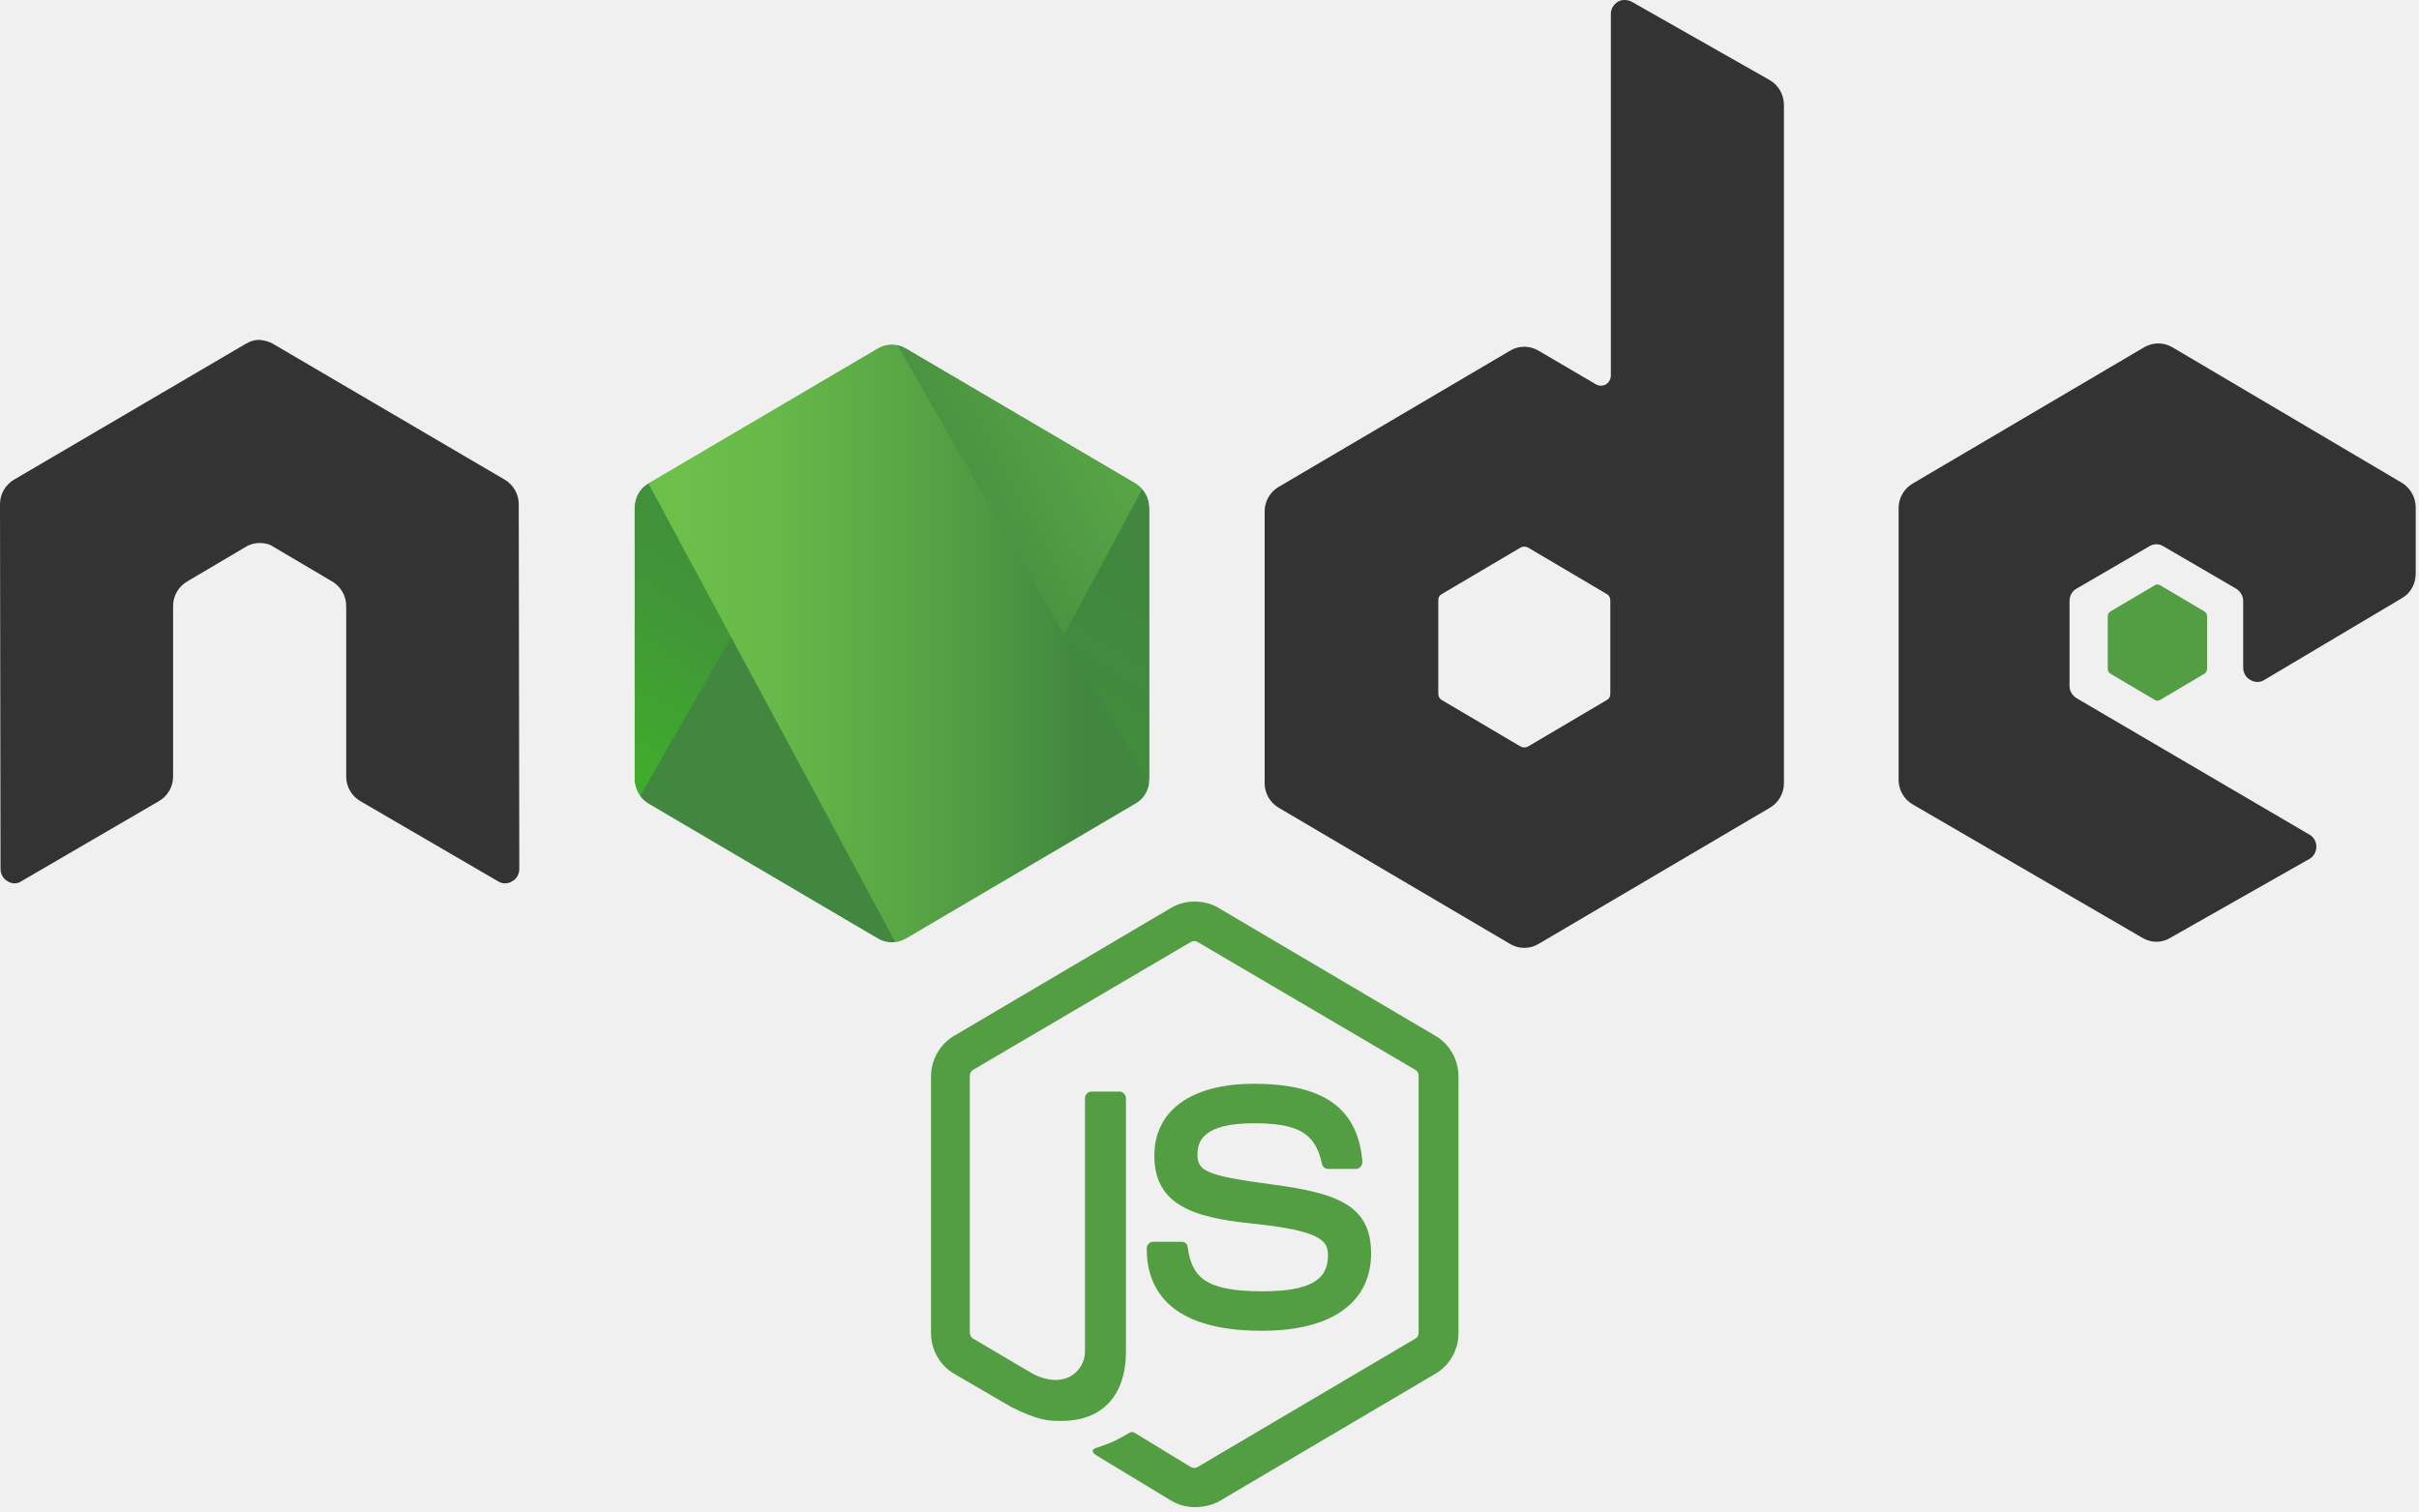
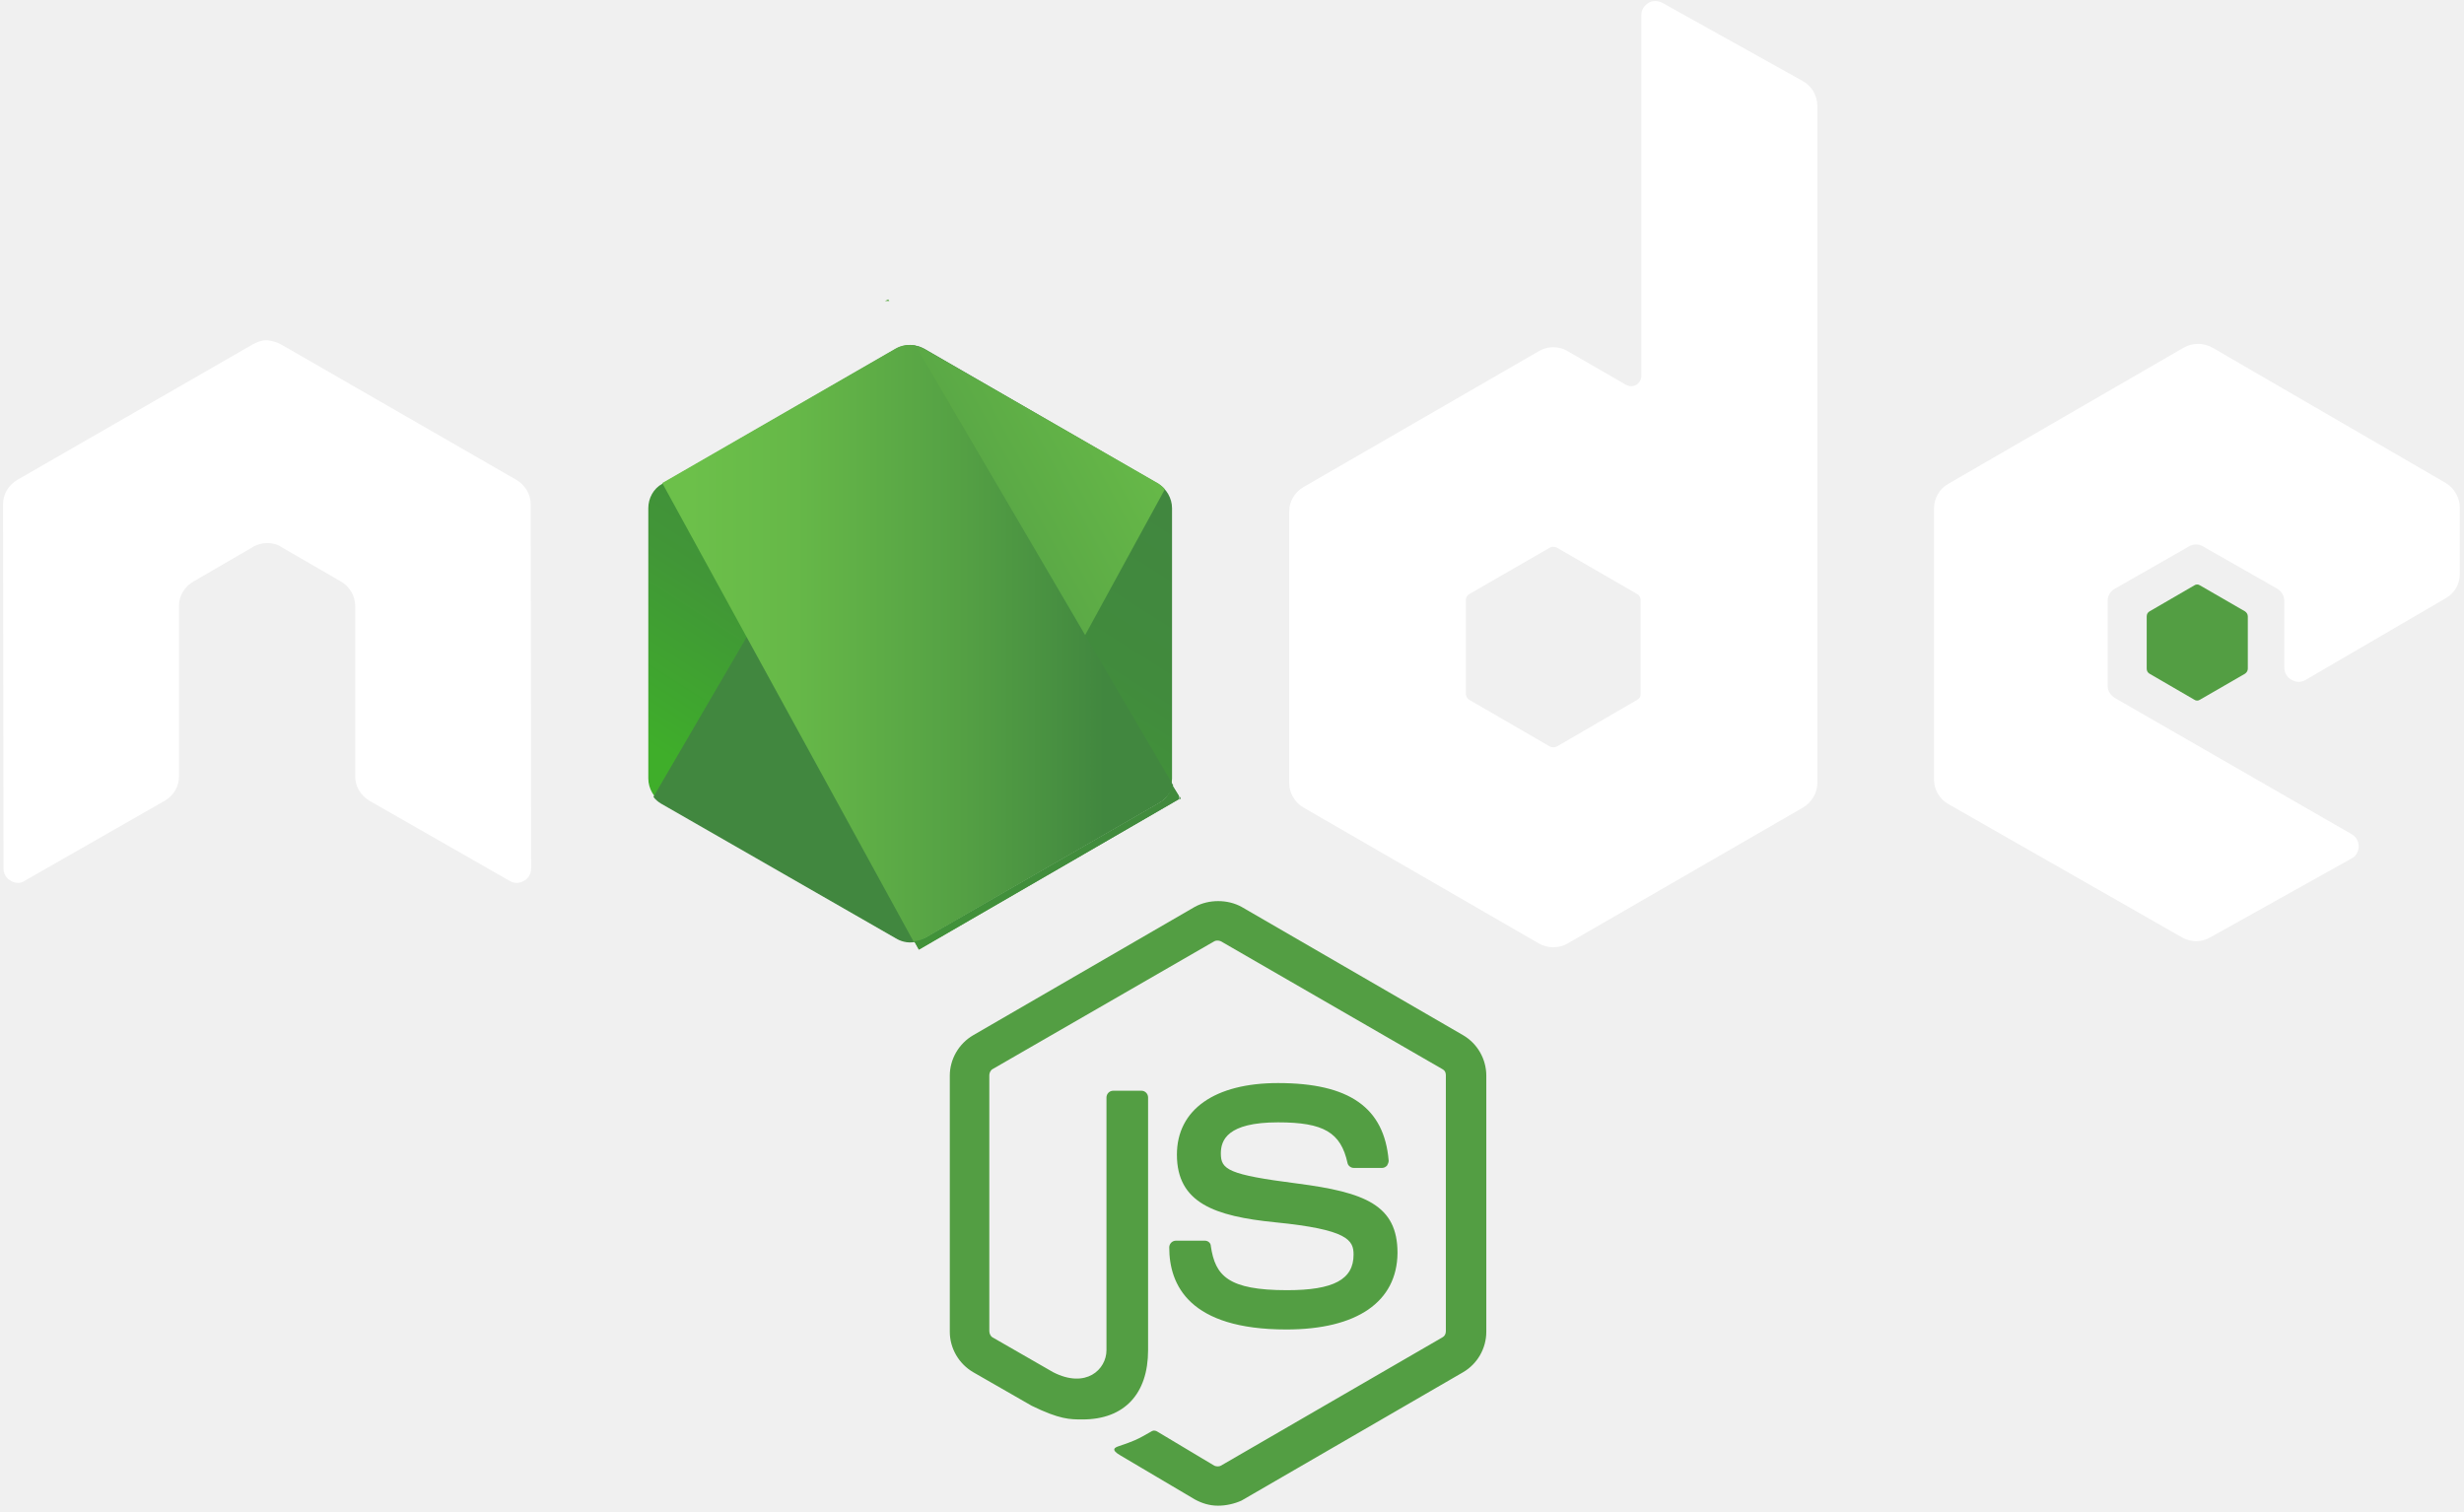
- <svg xmlns="http://www.w3.org/2000/svg" width="104" height="65" viewBox="0 0 104 65" fill="none">
-   <path d="M51.366 64.812C51.014 64.812 50.685 64.717 50.38 64.549L47.258 62.659C46.788 62.396 47.023 62.3 47.164 62.252C47.798 62.037 47.915 61.989 48.572 61.607C48.643 61.559 48.737 61.583 48.807 61.63L51.202 63.09C51.296 63.138 51.413 63.138 51.483 63.09L60.851 57.563C60.944 57.515 60.991 57.42 60.991 57.3V46.271C60.991 46.151 60.944 46.055 60.851 46.008L51.483 40.505C51.39 40.457 51.272 40.457 51.202 40.505L41.835 46.008C41.741 46.055 41.694 46.175 41.694 46.271V57.3C41.694 57.396 41.741 57.515 41.835 57.563L44.394 59.071C45.779 59.788 46.647 58.951 46.647 58.114V47.228C46.647 47.084 46.765 46.941 46.929 46.941H48.126C48.267 46.941 48.408 47.06 48.408 47.228V58.114C48.408 60.004 47.399 61.104 45.638 61.104C45.098 61.104 44.675 61.104 43.478 60.506L41.013 59.071C40.403 58.712 40.027 58.042 40.027 57.324V46.295C40.027 45.577 40.403 44.907 41.013 44.548L50.38 39.022C50.967 38.687 51.765 38.687 52.352 39.022L61.719 44.548C62.33 44.907 62.705 45.577 62.705 46.295V57.324C62.705 58.042 62.33 58.712 61.719 59.071L52.352 64.597C52.047 64.741 51.695 64.812 51.366 64.812ZM54.254 57.228C50.145 57.228 49.3 55.314 49.3 53.687C49.3 53.544 49.418 53.4 49.582 53.4H50.803C50.944 53.4 51.061 53.496 51.061 53.64C51.249 54.908 51.789 55.53 54.277 55.53C56.249 55.53 57.094 55.075 57.094 53.998C57.094 53.376 56.86 52.922 53.784 52.611C51.225 52.348 49.629 51.773 49.629 49.692C49.629 47.754 51.225 46.606 53.902 46.606C56.907 46.606 58.386 47.658 58.573 49.955C58.573 50.027 58.55 50.099 58.503 50.17C58.456 50.218 58.386 50.266 58.315 50.266H57.094C56.977 50.266 56.86 50.17 56.836 50.051C56.554 48.735 55.827 48.304 53.902 48.304C51.742 48.304 51.483 49.07 51.483 49.644C51.483 50.338 51.789 50.553 54.7 50.936C57.587 51.319 58.949 51.869 58.949 53.927C58.925 56.032 57.235 57.228 54.254 57.228Z" fill="#539E43" />
-   <path d="M22.302 21.676C22.302 21.245 22.068 20.839 21.692 20.623L11.738 14.786C11.574 14.69 11.386 14.642 11.198 14.618H11.104C10.916 14.618 10.729 14.69 10.564 14.786L0.61 20.623C0.235 20.839 0 21.245 0 21.676L0.023 37.371C0.023 37.586 0.141 37.801 0.329 37.897C0.516 38.017 0.751 38.017 0.916 37.897L6.832 34.452C7.207 34.237 7.442 33.83 7.442 33.399V26.054C7.442 25.624 7.677 25.217 8.052 25.002L10.564 23.518C10.752 23.399 10.963 23.351 11.175 23.351C11.386 23.351 11.597 23.399 11.762 23.518L14.274 25.002C14.649 25.217 14.884 25.624 14.884 26.054V33.399C14.884 33.83 15.119 34.237 15.494 34.452L21.41 37.897C21.598 38.017 21.833 38.017 22.021 37.897C22.209 37.801 22.326 37.586 22.326 37.371L22.302 21.676Z" fill="#333333" />
-   <path d="M70.147 0.072C69.959 -0.024 69.725 -0.024 69.56 0.072C69.373 0.191 69.255 0.383 69.255 0.598V16.149C69.255 16.293 69.185 16.436 69.044 16.532C68.903 16.604 68.762 16.604 68.621 16.532L66.133 15.073C65.757 14.857 65.311 14.857 64.936 15.073L54.981 20.934C54.606 21.15 54.371 21.556 54.371 21.987V33.686C54.371 34.117 54.606 34.524 54.981 34.739L64.936 40.6C65.311 40.816 65.757 40.816 66.133 40.6L76.087 34.739C76.462 34.524 76.697 34.117 76.697 33.686V4.522C76.697 4.067 76.462 3.661 76.087 3.445L70.147 0.072ZM69.232 29.834C69.232 29.954 69.185 30.05 69.091 30.098L65.687 32.107C65.593 32.155 65.475 32.155 65.382 32.107L61.977 30.098C61.883 30.05 61.837 29.93 61.837 29.834V25.815C61.837 25.695 61.883 25.6 61.977 25.552L65.382 23.542C65.475 23.494 65.593 23.494 65.687 23.542L69.091 25.552C69.185 25.6 69.232 25.719 69.232 25.815V29.834Z" fill="#333333" />
-   <path d="M103.272 25.719C103.648 25.504 103.859 25.097 103.859 24.666V21.819C103.859 21.389 103.624 20.982 103.272 20.767L93.389 14.929C93.013 14.714 92.567 14.714 92.191 14.929L82.237 20.791C81.862 21.006 81.627 21.413 81.627 21.843V33.543C81.627 33.973 81.862 34.38 82.237 34.595L92.121 40.337C92.497 40.553 92.943 40.553 93.295 40.337L99.281 36.94C99.469 36.844 99.587 36.629 99.587 36.414C99.587 36.198 99.469 35.983 99.281 35.887L89.28 30.026C89.093 29.906 88.975 29.715 88.975 29.499V25.839C88.975 25.623 89.093 25.408 89.28 25.312L92.403 23.494C92.591 23.375 92.825 23.375 93.013 23.494L96.135 25.312C96.323 25.432 96.441 25.623 96.441 25.839V28.71C96.441 28.925 96.558 29.14 96.746 29.236C96.934 29.356 97.168 29.356 97.356 29.236L103.272 25.719Z" fill="#333333" />
-   <path d="M92.638 25.169C92.708 25.121 92.802 25.121 92.872 25.169L94.774 26.293C94.844 26.341 94.891 26.413 94.891 26.509V28.758C94.891 28.853 94.844 28.925 94.774 28.973L92.872 30.098C92.802 30.145 92.708 30.145 92.638 30.098L90.736 28.973C90.665 28.925 90.618 28.853 90.618 28.758V26.509C90.618 26.413 90.665 26.341 90.736 26.293L92.638 25.169Z" fill="#539E43" />
-   <mask id="mask0" mask-type="alpha" maskUnits="userSpaceOnUse" x="27" y="14" width="23" height="27">
-     <path d="M38.947 14.977C38.572 14.762 38.126 14.762 37.75 14.977L27.866 20.791C27.491 21.006 27.279 21.413 27.279 21.843V33.495C27.279 33.925 27.514 34.332 27.866 34.547L37.75 40.361C38.126 40.577 38.572 40.577 38.947 40.361L48.831 34.547C49.206 34.332 49.418 33.925 49.418 33.495V21.843C49.418 21.413 49.183 21.006 48.831 20.791L38.947 14.977Z" fill="white" />
-   </mask>
-   <g mask="url(#mask0)">
-     <path d="M38.947 14.977C38.572 14.762 38.126 14.762 37.75 14.977L27.866 20.791C27.491 21.006 27.279 21.413 27.279 21.843V33.495C27.279 33.925 27.514 34.332 27.866 34.547L37.75 40.361C38.126 40.577 38.572 40.577 38.947 40.361L48.831 34.547C49.206 34.332 49.418 33.925 49.418 33.495V21.843C49.418 21.413 49.183 21.006 48.831 20.791L38.947 14.977Z" fill="url(#paint0_linear)" />
-     <path d="M48.854 20.79L38.924 14.976C38.83 14.928 38.712 14.881 38.618 14.857L27.491 34.284C27.585 34.403 27.702 34.499 27.819 34.571L37.75 40.385C38.032 40.552 38.36 40.6 38.666 40.504L49.112 21.029C49.042 20.934 48.948 20.862 48.854 20.79Z" fill="url(#paint1_linear)" />
-     <path fill-rule="evenodd" clip-rule="evenodd" d="M48.878 34.548C49.159 34.38 49.371 34.093 49.465 33.782L38.572 14.834C38.29 14.786 37.985 14.81 37.726 14.977L27.866 20.767L38.501 40.529C38.642 40.505 38.806 40.457 38.947 40.385L48.878 34.548Z" fill="url(#paint2_linear)" />
-     <path fill-rule="evenodd" clip-rule="evenodd" d="M48.878 34.547L38.971 40.361C38.83 40.433 38.689 40.481 38.525 40.505L38.712 40.864L49.699 34.38V34.236L49.418 33.758C49.371 34.093 49.159 34.38 48.878 34.547Z" fill="url(#paint3_linear)" />
-     <path fill-rule="evenodd" clip-rule="evenodd" d="M48.878 34.547L38.971 40.361C38.83 40.433 38.689 40.481 38.525 40.505L38.712 40.864L49.699 34.38V34.236L49.418 33.758C49.371 34.093 49.159 34.38 48.878 34.547Z" fill="url(#paint4_linear)" />
+ <svg xmlns="http://www.w3.org/2000/svg" xmlns:xlink="http://www.w3.org/1999/xlink" xml:space="preserve" width="106px" height="65px" version="1.1" style="shape-rendering:geometricPrecision; text-rendering:geometricPrecision; image-rendering:optimizeQuality; fill-rule:evenodd; clip-rule:evenodd" viewBox="0 0 106 65">
+   <defs>
+     <style type="text/css">
+    
+     .fil3 {fill:none;fill-rule:nonzero}
+     .fil0 {fill:#539E43;fill-rule:nonzero}
+     .fil1 {fill:white;fill-rule:nonzero}
+     .fil6 {fill:url(#id0)}
+     .fil8 {fill:url(#id1)}
+     .fil9 {fill:url(#id2)}
+     .fil5 {fill:url(#id3)}
+     .fil7 {fill:url(#id4)}
+     .fil4 {fill:url(#id5);fill-rule:nonzero}
+     .fil2 {fill:url(#id6);fill-rule:nonzero}
+    
+   </style>
+     <linearGradient id="id0" gradientUnits="userSpaceOnUse" x1="27.53" y1="27.68" x2="50.8" y2="27.68">
+       <stop offset="0" style="stop-opacity:1; stop-color:#6CC04A" />
+       <stop offset="0.09" style="stop-opacity:1; stop-color:#6CC04A" />
+       <stop offset="0.29" style="stop-opacity:1; stop-color:#66B848" />
+       <stop offset="0.6" style="stop-opacity:1; stop-color:#54A044" />
+       <stop offset="0.859" style="stop-opacity:1; stop-color:#41873F" />
+       <stop offset="1" style="stop-opacity:1; stop-color:#41873F" />
+     </linearGradient>
+     <linearGradient id="id1" gradientUnits="userSpaceOnUse" xlink:href="#id0" x1="27.52" y1="37.28" x2="50.8" y2="37.28">
+   </linearGradient>
+     <linearGradient id="id2" gradientUnits="userSpaceOnUse" x1="49.96" y1="25.74" x2="44.06" y2="56.63">
+       <stop offset="0" style="stop-opacity:1; stop-color:#41873F" />
+       <stop offset="0.329" style="stop-opacity:1; stop-color:#418B3D" />
+       <stop offset="0.639" style="stop-opacity:1; stop-color:#419637" />
+       <stop offset="0.929" style="stop-opacity:1; stop-color:#3FA92D" />
+       <stop offset="1" style="stop-opacity:1; stop-color:#3FAE2A" />
+     </linearGradient>
+     <linearGradient id="id3" gradientUnits="userSpaceOnUse" xlink:href="#id0" x1="29.63" y1="12.94" x2="48.25" y2="12.94">
+   </linearGradient>
+     <linearGradient id="id4" gradientUnits="userSpaceOnUse" xlink:href="#id0" x1="43.77" y1="34.34" x2="50.75" y2="34.34">
+   </linearGradient>
+     <linearGradient id="id5" gradientUnits="userSpaceOnUse" x1="36.58" y1="43.31" x2="64.19" y2="28.31">
+       <stop offset="0" style="stop-opacity:1; stop-color:#41873F" />
+       <stop offset="0.141" style="stop-opacity:1; stop-color:#41873F" />
+       <stop offset="0.4" style="stop-opacity:1; stop-color:#54A044" />
+       <stop offset="0.71" style="stop-opacity:1; stop-color:#66B848" />
+       <stop offset="0.91" style="stop-opacity:1; stop-color:#6CC04A" />
+       <stop offset="1" style="stop-opacity:1; stop-color:#6CC04A" />
+     </linearGradient>
+     <linearGradient id="id6" gradientUnits="userSpaceOnUse" xlink:href="#id2" x1="44.22" y1="18.09" x2="33.19" y2="35.41">
+   </linearGradient>
+   </defs>
+   <g id="Layer_x0020_1">
+     <g id="SVGRepo_iconCarrier">
+       <g>
+         <path class="fil0" d="M52.4 64.77c-0.36,0 -0.69,-0.1 -1,-0.27l-3.18 -1.88c-0.48,-0.27 -0.24,-0.36 -0.09,-0.41 0.64,-0.22 0.76,-0.26 1.43,-0.65 0.07,-0.04 0.17,-0.02 0.24,0.03l2.44 1.46c0.09,0.04 0.21,0.04 0.28,0l9.53 -5.52c0.1,-0.05 0.15,-0.15 0.15,-0.27l0 -11.01c0,-0.12 -0.05,-0.21 -0.15,-0.26l-9.53 -5.5c-0.09,-0.04 -0.21,-0.04 -0.28,0l-9.54 5.5c-0.09,0.05 -0.14,0.17 -0.14,0.26l0 11.01c0,0.1 0.05,0.22 0.14,0.27l2.61 1.5c1.41,0.72 2.29,-0.12 2.29,-0.95l0 -10.87c0,-0.15 0.12,-0.29 0.29,-0.29l1.22 0c0.14,0 0.28,0.12 0.28,0.29l0 10.87c0,1.88 -1.02,2.98 -2.82,2.98 -0.55,0 -0.98,0 -2.19,-0.59l-2.51 -1.44c-0.62,-0.36 -1.01,-1.03 -1.01,-1.74l0 -11.02c0,-0.71 0.39,-1.38 1.01,-1.74l9.53 -5.52c0.6,-0.33 1.41,-0.33 2.01,0l9.53 5.52c0.62,0.36 1,1.03 1,1.74l0 11.02c0,0.71 -0.38,1.38 -1,1.74l-9.53 5.52c-0.31,0.14 -0.67,0.22 -1.01,0.22zm2.94 -7.58c-4.18,0 -5.04,-1.91 -5.04,-3.53 0,-0.15 0.12,-0.29 0.29,-0.29l1.24 0c0.14,0 0.26,0.1 0.26,0.24 0.19,1.27 0.74,1.89 3.28,1.89 2,0 2.86,-0.46 2.86,-1.53 0,-0.62 -0.24,-1.08 -3.37,-1.39 -2.6,-0.26 -4.23,-0.83 -4.23,-2.91 0,-1.94 1.63,-3.08 4.35,-3.08 3.06,0 4.57,1.05 4.76,3.34 0,0.07 -0.03,0.14 -0.07,0.21 -0.05,0.05 -0.12,0.1 -0.2,0.1l-1.24 0c-0.12,0 -0.24,-0.1 -0.26,-0.21 -0.29,-1.32 -1.03,-1.75 -2.99,-1.75 -2.19,0 -2.46,0.77 -2.46,1.34 0,0.69 0.31,0.91 3.28,1.29 2.93,0.38 4.32,0.93 4.32,2.99 -0.02,2.1 -1.74,3.29 -4.78,3.29z" />
+         <path class="fil1" d="M22.83 21.69c0,-0.43 -0.24,-0.83 -0.62,-1.05l-10.13 -5.83c-0.17,-0.09 -0.36,-0.14 -0.55,-0.17l-0.1 0c-0.19,0 -0.38,0.08 -0.55,0.17l-10.13 5.83c-0.38,0.22 -0.62,0.62 -0.62,1.05l0.02 15.67c0,0.22 0.12,0.43 0.32,0.53 0.19,0.12 0.43,0.12 0.59,0l6.02 -3.44c0.39,-0.22 0.62,-0.62 0.62,-1.05l0 -7.34c0,-0.43 0.24,-0.83 0.63,-1.05l2.55 -1.48c0.19,-0.12 0.41,-0.17 0.62,-0.17 0.22,0 0.43,0.05 0.6,0.17l2.56 1.48c0.38,0.22 0.62,0.62 0.62,1.05l0 7.34c0,0.43 0.24,0.83 0.62,1.05l6.02 3.44c0.19,0.12 0.43,0.12 0.62,0 0.19,-0.1 0.31,-0.31 0.31,-0.53l-0.02 -15.67 0 0z" />
+         <path class="fil1" d="M71.51 0.12c-0.19,-0.1 -0.43,-0.1 -0.59,0 -0.19,0.12 -0.31,0.31 -0.31,0.52l0 15.53c0,0.15 -0.07,0.29 -0.22,0.39 -0.14,0.07 -0.28,0.07 -0.43,0l-2.53 -1.46c-0.38,-0.22 -0.84,-0.22 -1.22,0l-10.13 5.85c-0.38,0.22 -0.62,0.62 -0.62,1.05l0 11.68c0,0.43 0.24,0.84 0.62,1.06l10.13 5.85c0.38,0.21 0.84,0.21 1.22,0l10.13 -5.85c0.38,-0.22 0.62,-0.63 0.62,-1.06l0 -29.12c0,-0.45 -0.24,-0.86 -0.62,-1.07l-6.05 -3.37 0 0zm-0.93 29.72c0,0.12 -0.04,0.21 -0.14,0.26l-3.46 2.01c-0.1,0.05 -0.22,0.05 -0.31,0l-3.47 -2.01c-0.09,-0.05 -0.14,-0.17 -0.14,-0.26l0 -4.02c0,-0.11 0.05,-0.21 0.14,-0.26l3.47 -2c0.09,-0.05 0.21,-0.05 0.31,0l3.46 2c0.1,0.05 0.14,0.17 0.14,0.26l0 4.02 0 0z" />
+         <g>
+           <path class="fil1" d="M105.22 25.73c0.39,-0.22 0.6,-0.62 0.6,-1.05l0 -2.84c0,-0.43 -0.24,-0.84 -0.6,-1.06l-10.05 -5.83c-0.39,-0.21 -0.84,-0.21 -1.22,0l-10.13 5.86c-0.38,0.21 -0.62,0.62 -0.62,1.05l0 11.68c0,0.43 0.24,0.84 0.62,1.05l10.06 5.74c0.38,0.21 0.83,0.21 1.19,0l6.09 -3.4c0.19,-0.09 0.31,-0.31 0.31,-0.52 0,-0.22 -0.12,-0.43 -0.31,-0.53l-10.17 -5.85c-0.2,-0.12 -0.32,-0.31 -0.32,-0.53l0 -3.65c0,-0.22 0.12,-0.43 0.32,-0.53l3.17 -1.81c0.19,-0.12 0.43,-0.12 0.62,0l3.18 1.81c0.19,0.12 0.31,0.31 0.31,0.53l0 2.87c0,0.21 0.12,0.43 0.31,0.52 0.19,0.12 0.43,0.12 0.62,0l6.02 -3.51 0 0z" />
+           <path class="fil0" d="M94.4 25.18c0.07,-0.05 0.17,-0.05 0.24,0l1.94 1.12c0.07,0.05 0.12,0.12 0.12,0.22l0 2.24c0,0.1 -0.05,0.17 -0.12,0.22l-1.94 1.12c-0.07,0.05 -0.17,0.05 -0.24,0l-1.93 -1.12c-0.08,-0.05 -0.12,-0.12 -0.12,-0.22l0 -2.24c0,-0.1 0.04,-0.17 0.12,-0.22l1.93 -1.12 0 0z" />
+         </g>
+         <g>
+           <g>
+             <path class="fil2" d="M39.76 15c-0.38,-0.21 -0.83,-0.21 -1.21,0l-10.06 5.81c-0.38,0.21 -0.6,0.62 -0.6,1.05l0 11.63c0,0.43 0.24,0.84 0.6,1.05l10.06 5.81c0.38,0.21 0.83,0.21 1.21,0l10.06 -5.81c0.38,-0.21 0.6,-0.62 0.6,-1.05l0 -11.63c0,-0.43 -0.24,-0.84 -0.6,-1.05l-10.06 -5.81 0 0z" />
+           </g>
+           <g>
+             <path class="fil3" d="M38.52 15l-10.08 5.81c-0.38,0.21 -0.64,0.62 -0.64,1.05l0 11.63c0,0.29 0.12,0.55 0.31,0.77l11.32 -19.4c-0.29,-0.05 -0.62,-0.02 -0.91,0.14l0 0z" />
+             <path class="fil3" d="M39.5 40.47c0.1,-0.02 0.19,-0.07 0.29,-0.12l10.08 -5.81c0.38,-0.21 0.62,-0.62 0.62,-1.05l0 -11.63c0,-0.31 -0.14,-0.62 -0.36,-0.84l-10.63 19.45 0 0z" />
+             <path class="fil4" d="M49.85 20.81l-10.11 -5.81c-0.09,-0.05 -0.21,-0.09 -0.31,-0.12l-11.32 19.4c0.09,0.12 0.21,0.22 0.33,0.29l10.11 5.8c0.28,0.17 0.62,0.22 0.93,0.12l10.63 -19.44c-0.07,-0.1 -0.17,-0.17 -0.26,-0.24l0 0z" />
+           </g>
+           <g>
+             <g>
+               <path class="fil3" d="M50.49 33.49l0 -11.63c0,-0.43 -0.26,-0.84 -0.64,-1.05l-10.11 -5.81c-0.12,-0.07 -0.24,-0.12 -0.38,-0.14l11.06 18.9c0.05,-0.08 0.07,-0.17 0.07,-0.27l0 0z" />
+               <path class="fil3" d="M28.44 20.81c-0.38,0.21 -0.64,0.62 -0.64,1.05l0 11.63c0,0.43 0.28,0.84 0.64,1.05l10.11 5.81c0.24,0.14 0.5,0.19 0.78,0.14l-10.82 -19.71 -0.07 0.03 0 0z" />
+               <polygon class="fil5" points="38.21,12.88 38.07,12.95 38.26,12.95 " />
+               <path class="fil6" d="M49.87 34.54c0.29,-0.16 0.5,-0.45 0.6,-0.76l-11.09 -18.92c-0.28,-0.05 -0.59,-0.02 -0.86,0.14l-10.03 5.78 10.82 19.74c0.14,-0.03 0.31,-0.07 0.45,-0.15l10.11 -5.83 0 0z" />
+               <polygon class="fil7" points="50.8,34.35 50.73,34.23 50.73,34.4 " />
+               <path class="fil8" d="M49.87 34.54l-10.08 5.81c-0.14,0.07 -0.29,0.12 -0.46,0.14l0.2 0.36 11.18 -6.47 0 -0.15 -0.29 -0.47c-0.05,0.33 -0.26,0.62 -0.55,0.78l0 0z" />
+               <path class="fil9" d="M49.87 34.54l-10.08 5.81c-0.14,0.07 -0.29,0.12 -0.46,0.14l0.2 0.36 11.18 -6.47 0 -0.15 -0.29 -0.47c-0.05,0.33 -0.26,0.62 -0.55,0.78l0 0z" />
+             </g>
+           </g>
+         </g>
+       </g>
+     </g>
  </g>
-   <defs>
-     <linearGradient id="paint0_linear" x1="42.375" y1="19.311" x2="31.247" y2="36.468" gradientUnits="userSpaceOnUse">
-       <stop stop-color="#41873F" />
-       <stop offset="0.329" stop-color="#418B3D" />
-       <stop offset="0.635" stop-color="#419637" />
-       <stop offset="0.932" stop-color="#3FA92D" />
-       <stop offset="1" stop-color="#3FAE2A" />
-     </linearGradient>
-     <linearGradient id="paint1_linear" x1="36.848" y1="29.033" x2="64.211" y2="14.445" gradientUnits="userSpaceOnUse">
-       <stop offset="0.138" stop-color="#41873F" />
-       <stop offset="0.403" stop-color="#54A044" />
-       <stop offset="0.714" stop-color="#66B848" />
-       <stop offset="0.908" stop-color="#6CC04A" />
-     </linearGradient>
-     <linearGradient id="paint2_linear" x1="26.919" y1="27.67" x2="49.788" y2="27.67" gradientUnits="userSpaceOnUse">
-       <stop offset="0.092" stop-color="#6CC04A" />
-       <stop offset="0.286" stop-color="#66B848" />
-       <stop offset="0.597" stop-color="#54A044" />
-       <stop offset="0.862" stop-color="#41873F" />
-     </linearGradient>
-     <linearGradient id="paint3_linear" x1="26.919" y1="37.33" x2="49.788" y2="37.33" gradientUnits="userSpaceOnUse">
-       <stop offset="0.092" stop-color="#6CC04A" />
-       <stop offset="0.286" stop-color="#66B848" />
-       <stop offset="0.597" stop-color="#54A044" />
-       <stop offset="0.862" stop-color="#41873F" />
-     </linearGradient>
-     <linearGradient id="paint4_linear" x1="53.12" y1="18.76" x2="47.111" y2="49.658" gradientUnits="userSpaceOnUse">
-       <stop stop-color="#41873F" />
-       <stop offset="0.329" stop-color="#418B3D" />
-       <stop offset="0.635" stop-color="#419637" />
-       <stop offset="0.932" stop-color="#3FA92D" />
-       <stop offset="1" stop-color="#3FAE2A" />
-     </linearGradient>
-   </defs>
</svg>
